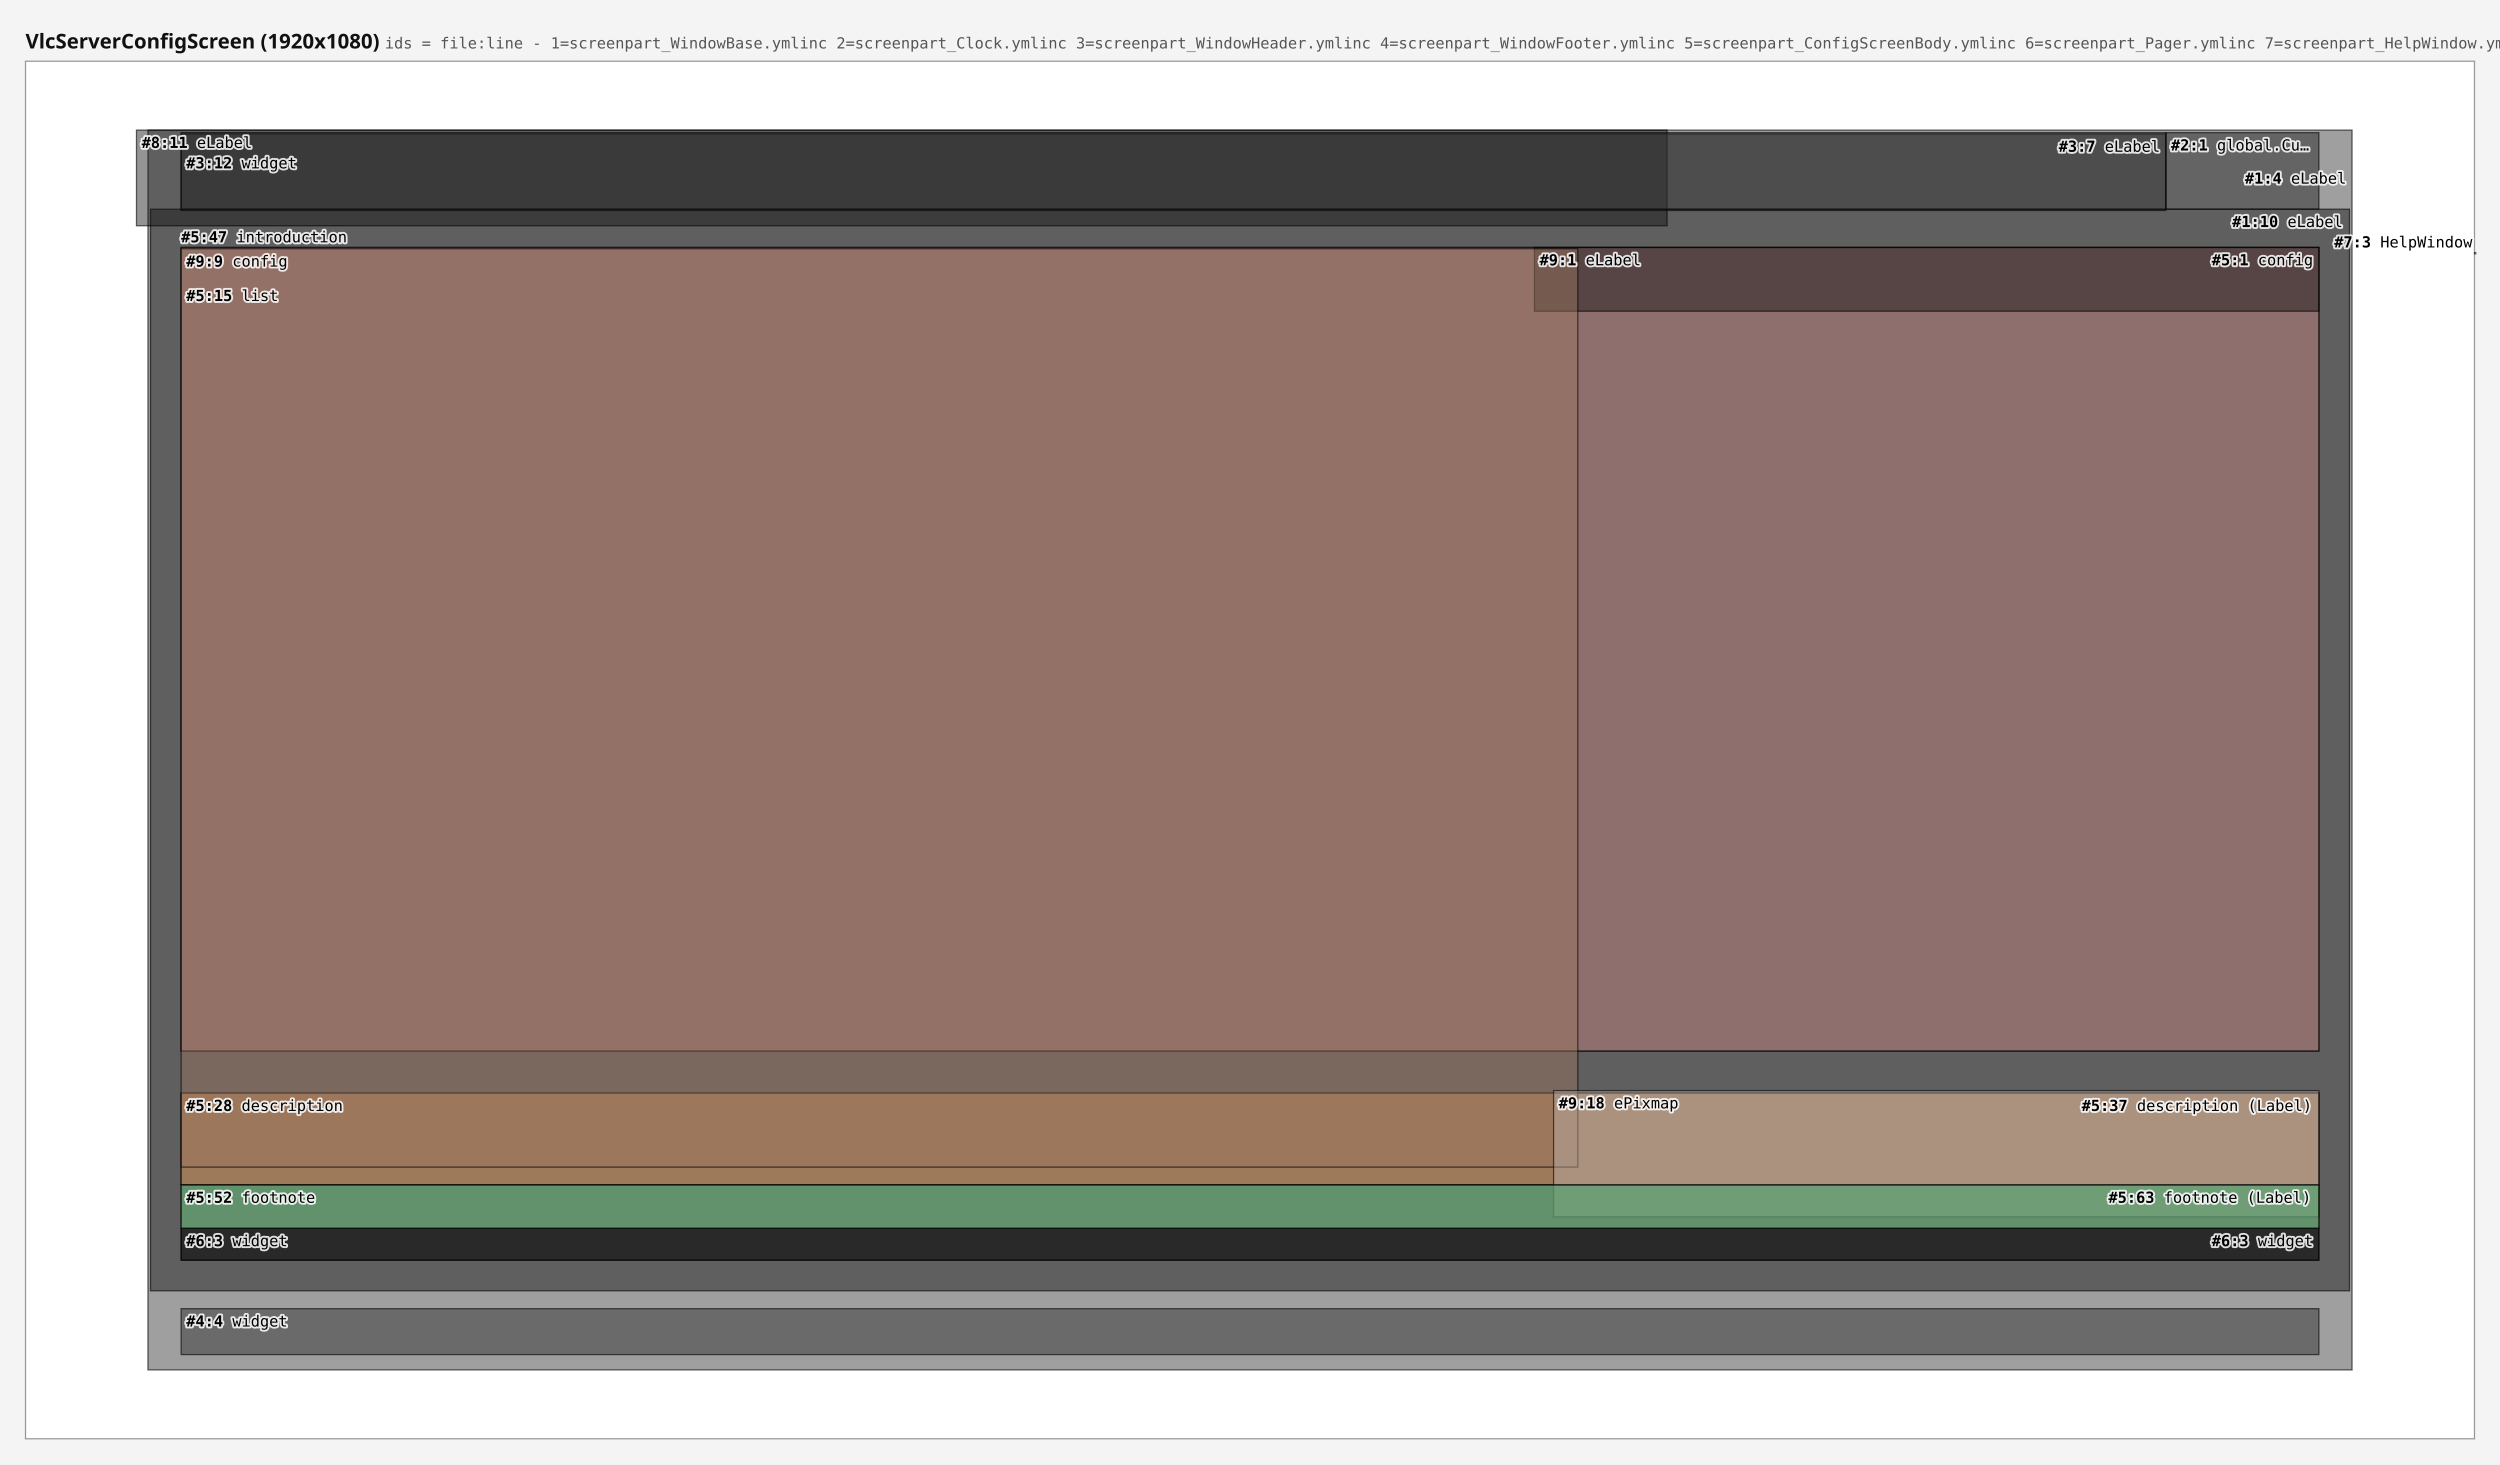
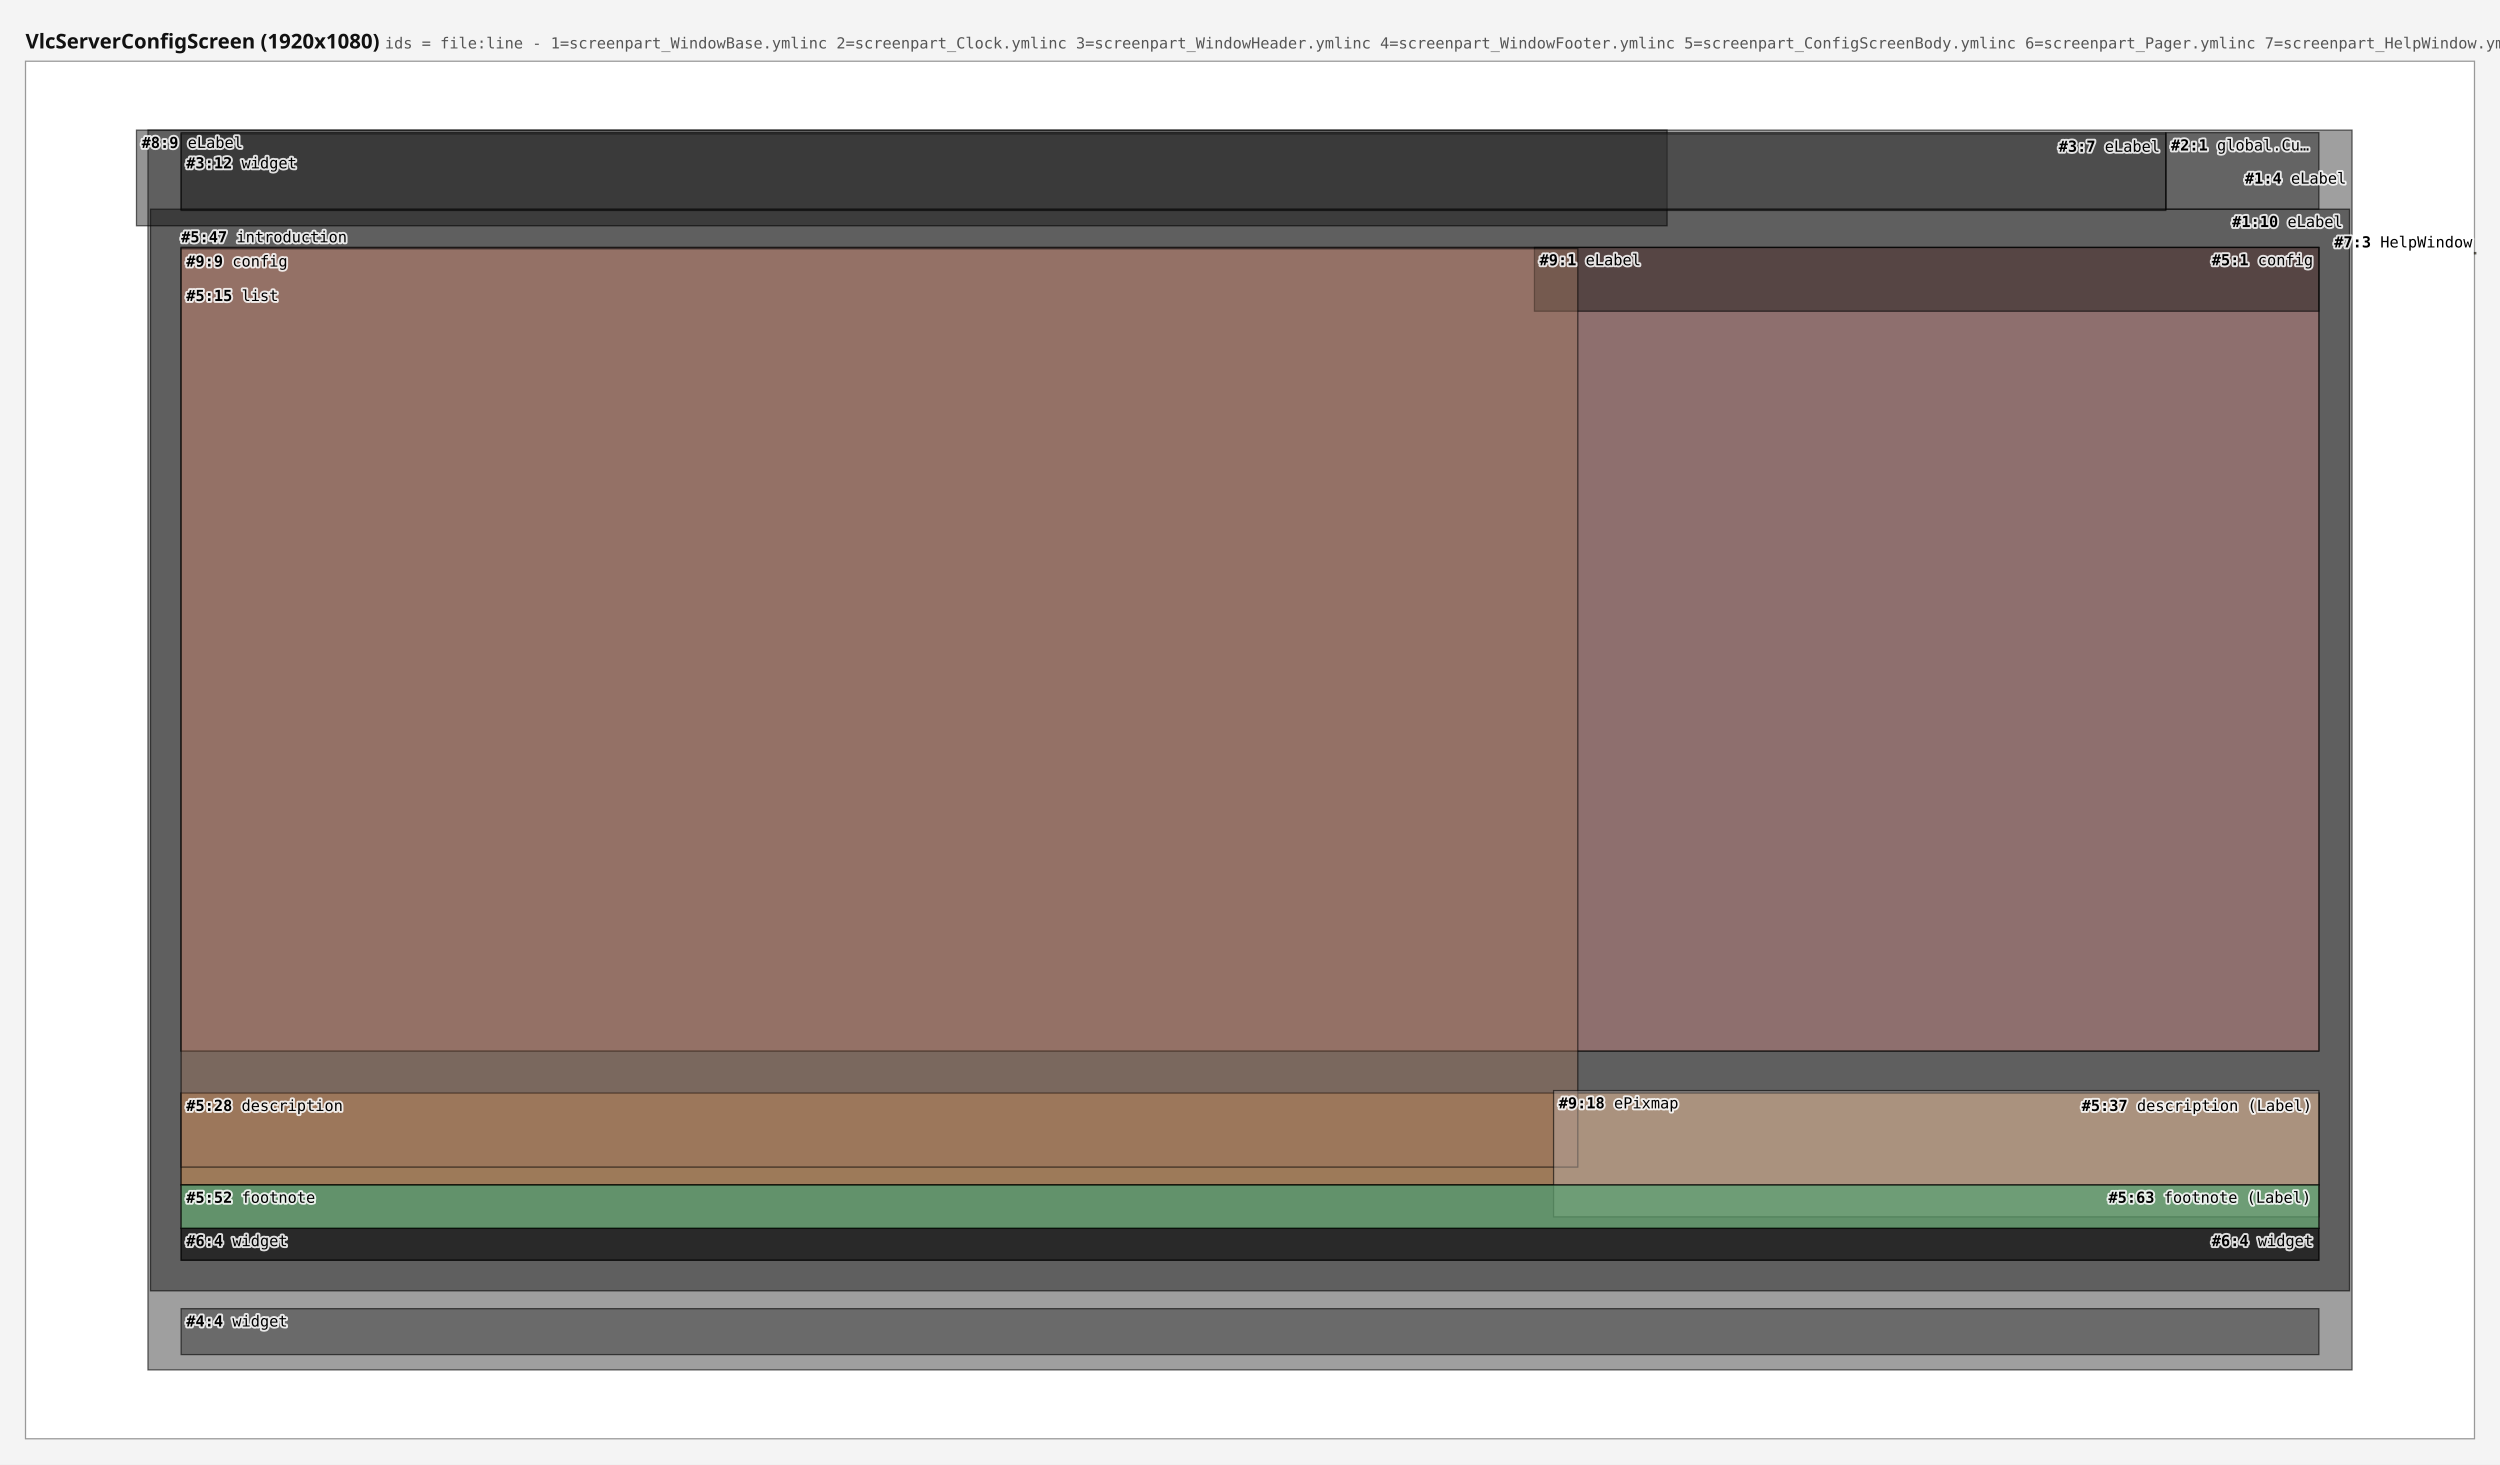
<svg xmlns="http://www.w3.org/2000/svg" width="1960" height="1148" viewBox="0 0 1960 1148">
  <rect x="0" y="0" width="1960" height="1148" fill="#f4f4f4" />
  <text x="20" y="38" font-family="sans-serif" font-size="16" font-weight="bold" fill="#111111">VlcServerConfigScreen (1920x1080) <tspan font-family="monospace" font-size="12" font-weight="normal" fill="#555555">ids = file:line - 1=screenpart_WindowBase.ymlinc  2=screenpart_Clock.ymlinc  3=screenpart_WindowHeader.ymlinc  4=screenpart_WindowFooter.ymlinc  5=screenpart_ConfigScreenBody.ymlinc  6=screenpart_Pager.ymlinc  7=screenpart_HelpWindow.ymlinc  8=screen_VlcServerConfigScreen.ymlinc  9=screenpart_VlcServerConfigScreenBody.ymlinc</tspan>
  </text>
  <g data-screen="0" transform="translate(20,48)">
    <rect x="0" y="0" width="1920" height="1080" fill="#ffffff" stroke="#999999" stroke-width="1" />
    <rect data-ref="0:0" data-src="screenpart_WindowBase.ymlinc:4" x="96" y="54" width="1728" height="972" fill="#2c2c2c" fill-opacity="0.45" stroke="#000000" stroke-opacity="0.6" stroke-width="1" />
    <rect data-ref="0:1" data-src="screenpart_WindowBase.ymlinc:10" x="98" y="116" width="1724" height="848" fill="#121212" fill-opacity="0.45" stroke="#000000" stroke-opacity="0.6" stroke-width="1" />
    <rect data-ref="0:6" data-src="screenpart_ConfigScreenBody.ymlinc:1" x="122" y="146" width="1676" height="630" fill="#b07aa1" fill-opacity="0.45" stroke="#000000" stroke-opacity="0.6" stroke-width="1" />
-     <rect data-ref="0:7" data-src="screenpart_Pager.ymlinc:3" x="122" y="915" width="1676" height="25" fill="#121212" fill-opacity="0.45" stroke="#000000" stroke-opacity="0.6" stroke-width="1" />
+     <rect data-ref="0:7" data-src="screenpart_Pager.ymlinc:4" x="122" y="915" width="1676" height="25" fill="#121212" fill-opacity="0.45" stroke="#000000" stroke-opacity="0.6" stroke-width="1" />
    <rect data-ref="0:8" data-src="screenpart_ConfigScreenBody.ymlinc:15" x="122" y="146" width="1676" height="630" fill="#9c755f" fill-opacity="0.45" stroke="#000000" stroke-opacity="0.6" stroke-width="1" />
-     <rect data-ref="0:9" data-src="screenpart_Pager.ymlinc:3" x="122" y="915" width="1676" height="25" fill="#121212" fill-opacity="0.45" stroke="#000000" stroke-opacity="0.6" stroke-width="1" />
+     <rect data-ref="0:9" data-src="screenpart_Pager.ymlinc:4" x="122" y="915" width="1676" height="25" fill="#121212" fill-opacity="0.45" stroke="#000000" stroke-opacity="0.6" stroke-width="1" />
    <rect data-ref="0:10" data-src="screenpart_ConfigScreenBody.ymlinc:28" x="122" y="809" width="1676" height="72" fill="#4e79a7" fill-opacity="0.45" stroke="#000000" stroke-opacity="0.6" stroke-width="1" />
    <rect data-ref="0:11" data-src="screenpart_ConfigScreenBody.ymlinc:37" x="122" y="809" width="1676" height="72" fill="#f28e2b" fill-opacity="0.45" stroke="#000000" stroke-opacity="0.6" stroke-width="1" />
    <rect data-ref="0:12" data-src="screenpart_ConfigScreenBody.ymlinc:47" x="122" y="146" width="0" height="0" fill="#e15759" fill-opacity="0.45" stroke="#000000" stroke-opacity="0.6" stroke-width="1" />
-     <rect data-ref="0:16" data-src="screen_VlcServerConfigScreen.ymlinc:11" x="87" y="54" width="1200" height="75" fill="#121212" fill-opacity="0.45" stroke="#000000" stroke-opacity="0.6" stroke-width="1" />
+     <rect data-ref="0:16" data-src="screen_VlcServerConfigScreen.ymlinc:9" x="87" y="54" width="1200" height="75" fill="#121212" fill-opacity="0.45" stroke="#000000" stroke-opacity="0.6" stroke-width="1" />
    <rect data-ref="0:17" data-src="screenpart_VlcServerConfigScreenBody.ymlinc:1" x="1183" y="146" width="615" height="50" fill="#121212" fill-opacity="0.45" stroke="#000000" stroke-opacity="0.6" stroke-width="1" />
    <rect data-ref="0:18" data-src="screenpart_VlcServerConfigScreenBody.ymlinc:9" x="122" y="147" width="1095" height="720" fill="#9c755f" fill-opacity="0.45" stroke="#000000" stroke-opacity="0.6" stroke-width="1" />
    <rect data-ref="0:15" data-src="screenpart_HelpWindow.ymlinc:3" x="1920" y="150" width="1" height="1" fill="#edc948" fill-opacity="0.45" stroke="#000000" stroke-opacity="0.6" stroke-width="1" />
    <rect data-ref="0:19" data-src="screenpart_VlcServerConfigScreenBody.ymlinc:18" x="1198" y="807" width="600" height="99" fill="#bab0ac" fill-opacity="0.45" stroke="#000000" stroke-opacity="0.6" stroke-width="1" />
    <rect data-ref="0:13" data-src="screenpart_ConfigScreenBody.ymlinc:52" x="122" y="881" width="1676" height="34" fill="#76b7b2" fill-opacity="0.45" stroke="#000000" stroke-opacity="0.6" stroke-width="1" />
    <rect data-ref="0:5" data-src="screenpart_WindowFooter.ymlinc:4" x="122" y="978" width="1676" height="36" fill="#2c2c2c" fill-opacity="0.45" stroke="#000000" stroke-opacity="0.6" stroke-width="1" />
    <rect data-ref="0:3" data-src="screenpart_WindowHeader.ymlinc:7" x="122" y="57" width="1556" height="60" fill="#2c2c2c" fill-opacity="0.45" stroke="#000000" stroke-opacity="0.6" stroke-width="1" />
    <rect data-ref="0:2" data-src="screenpart_Clock.ymlinc:1" x="1678" y="56" width="120" height="60" fill="#1d1d1d" fill-opacity="0.45" stroke="#000000" stroke-opacity="0.6" stroke-width="1" />
    <rect data-ref="0:4" data-src="screenpart_WindowHeader.ymlinc:12" x="122" y="56" width="1556" height="60" fill="#2c2c2c" fill-opacity="0.45" stroke="#000000" stroke-opacity="0.6" stroke-width="1" />
    <rect data-ref="0:14" data-src="screenpart_ConfigScreenBody.ymlinc:63" x="122" y="881" width="1676" height="34" fill="#59a14f" fill-opacity="0.45" stroke="#000000" stroke-opacity="0.6" stroke-width="1" />
    <g pointer-events="none" font-family="monospace" font-size="12" fill="#000000" stroke="#ffffff" stroke-width="3" stroke-opacity="0.85" stroke-linejoin="round" paint-order="stroke">
      <text x="1740" y="96">
        <tspan font-weight="bold">#1:4</tspan> eLabel</text>
      <text x="1730" y="130">
        <tspan font-weight="bold">#1:10</tspan> eLabel</text>
      <text x="1714" y="160">
        <tspan font-weight="bold">#5:1</tspan> config</text>
      <text x="126" y="929">
-         <tspan font-weight="bold">#6:3</tspan> widget</text>
+         <tspan font-weight="bold">#6:4</tspan> widget</text>
      <text x="126" y="188">
        <tspan font-weight="bold">#5:15</tspan> list</text>
      <text x="1714" y="929">
-         <tspan font-weight="bold">#6:3</tspan> widget</text>
+         <tspan font-weight="bold">#6:4</tspan> widget</text>
      <text x="126" y="823">
        <tspan font-weight="bold">#5:28</tspan> description</text>
      <text x="1612" y="823">
        <tspan font-weight="bold">#5:37</tspan> description (Label)</text>
      <text x="122" y="142">
        <tspan font-weight="bold">#5:47</tspan> introduction</text>
      <text x="91" y="68">
-         <tspan font-weight="bold">#8:11</tspan> eLabel</text>
+         <tspan font-weight="bold">#8:9</tspan> eLabel</text>
      <text x="1187" y="160">
        <tspan font-weight="bold">#9:1</tspan> eLabel</text>
      <text x="126" y="161">
        <tspan font-weight="bold">#9:9</tspan> config</text>
      <text x="1810" y="146">
        <tspan font-weight="bold">#7:3</tspan> HelpWindow</text>
      <text x="1202" y="821">
        <tspan font-weight="bold">#9:18</tspan> ePixmap</text>
      <text x="126" y="895">
        <tspan font-weight="bold">#5:52</tspan> footnote</text>
      <text x="126" y="992">
        <tspan font-weight="bold">#4:4</tspan> widget</text>
      <text x="1594" y="71">
        <tspan font-weight="bold">#3:7</tspan> eLabel</text>
      <text x="1682" y="70">
        <tspan font-weight="bold">#2:1</tspan> global.Cu…</text>
      <text x="126" y="84">
        <tspan font-weight="bold">#3:12</tspan> widget</text>
      <text x="1633" y="895">
        <tspan font-weight="bold">#5:63</tspan> footnote (Label)</text>
    </g>
  </g>
</svg>
